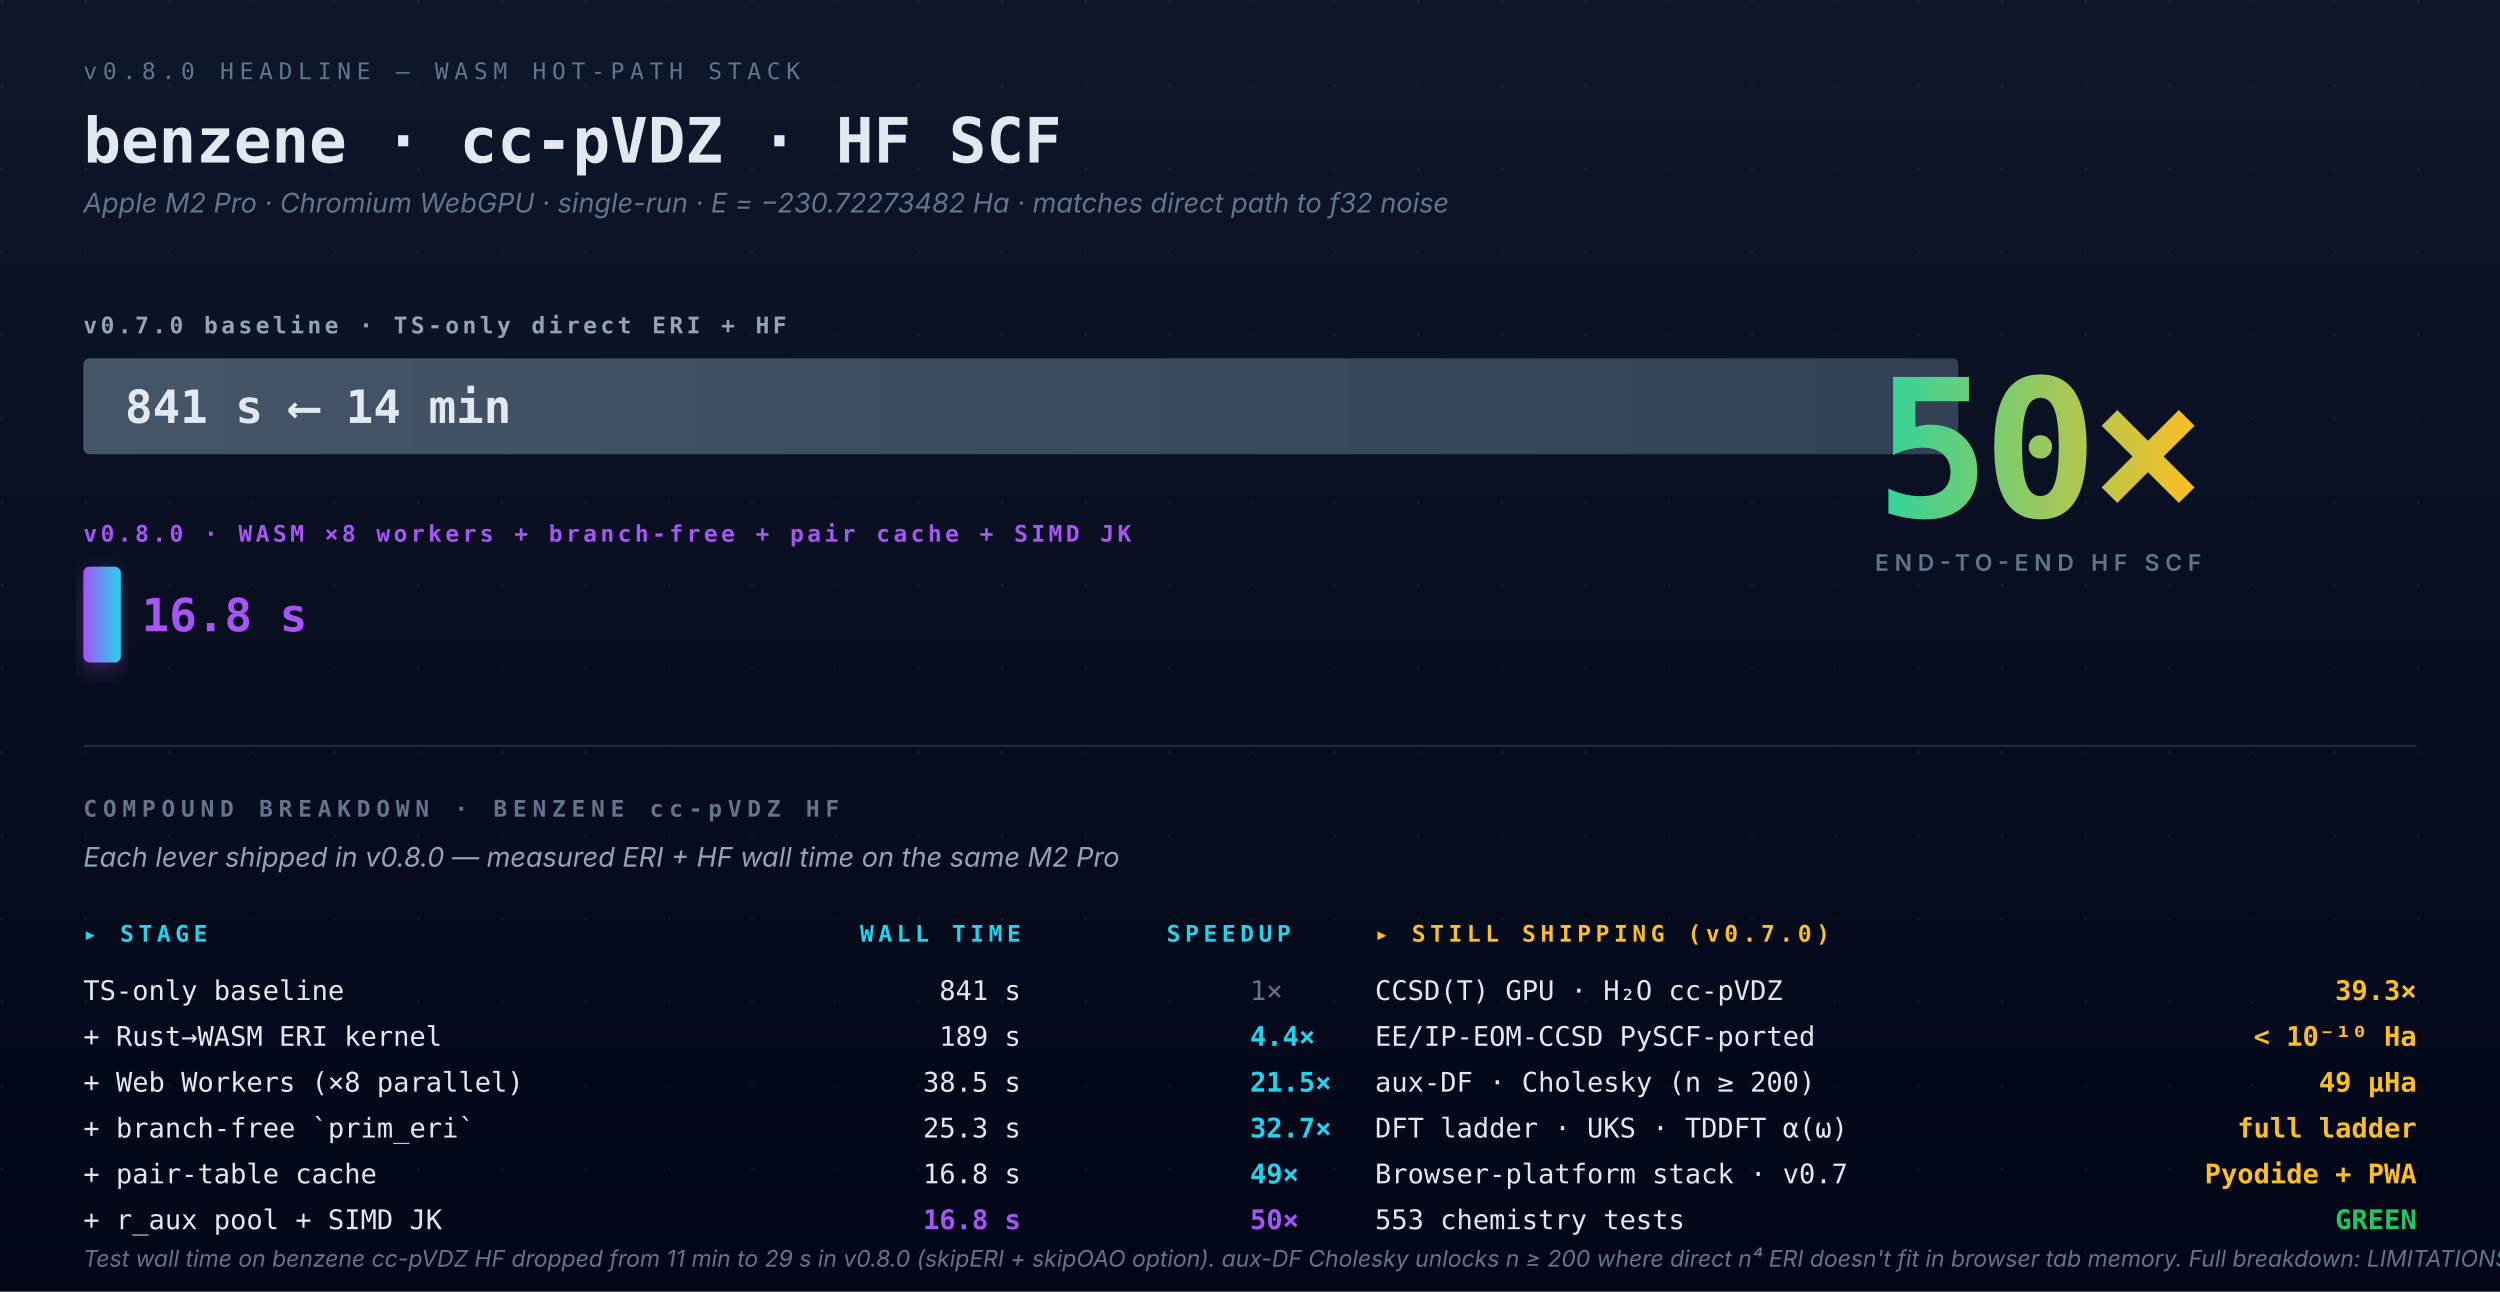
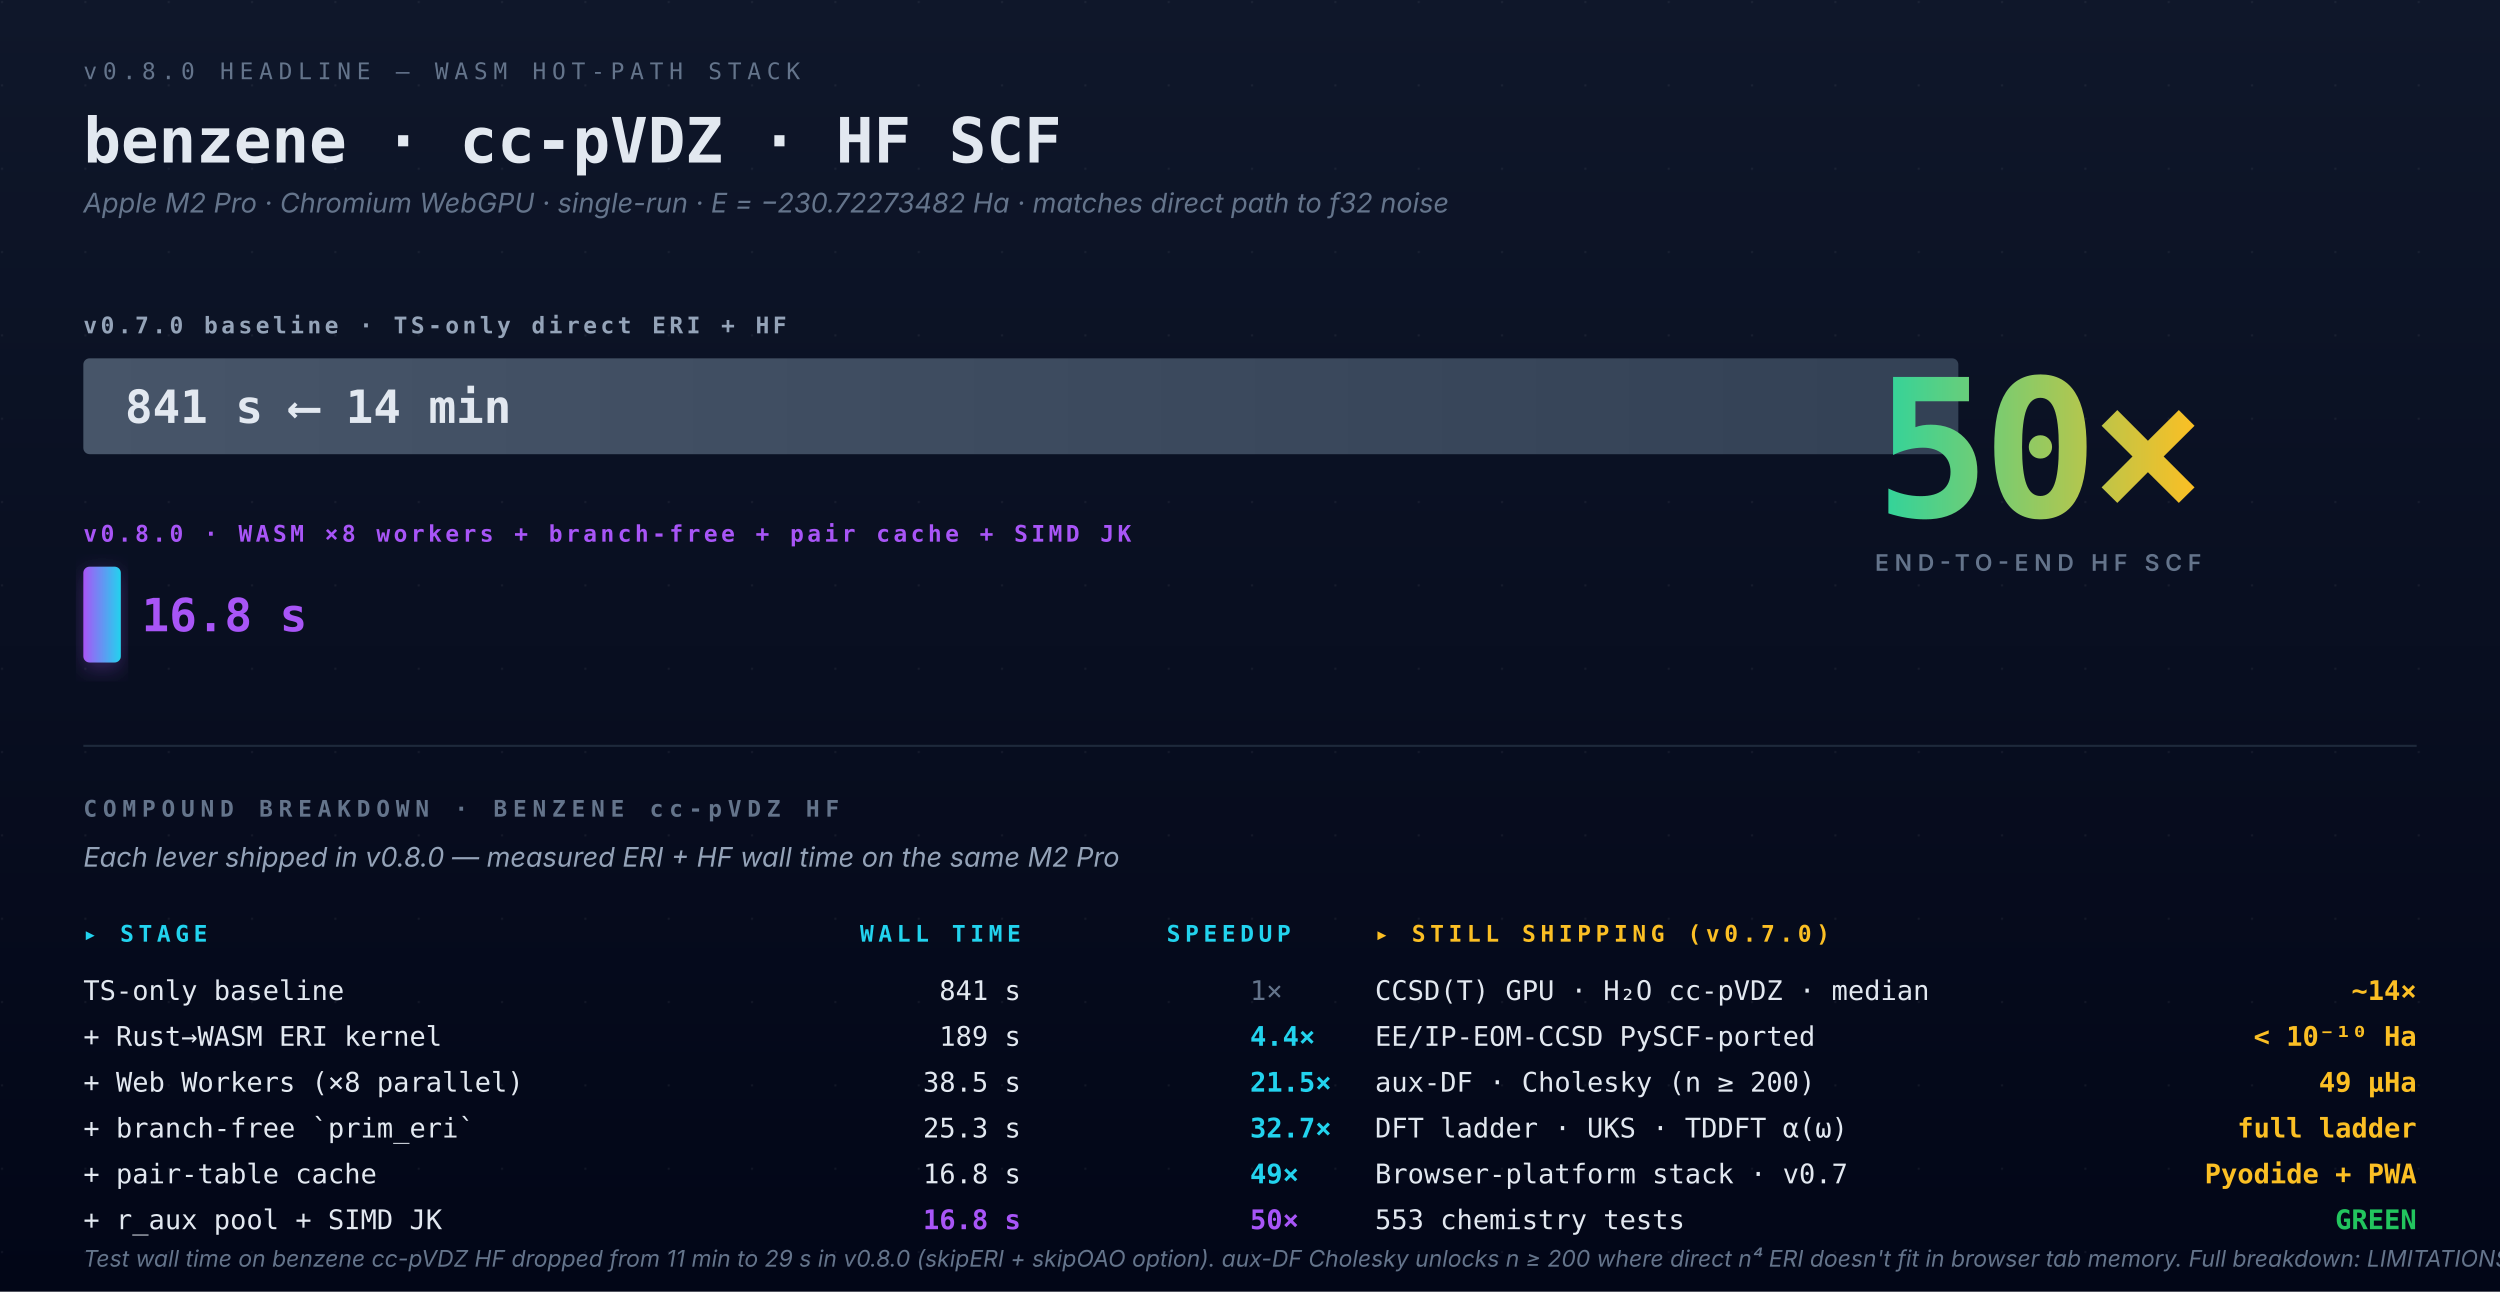
- <svg xmlns="http://www.w3.org/2000/svg" viewBox="0 0 1200 620" width="1200" height="620" role="img" aria-label="Performance: 841s baseline to 16.8s benzene cc-pVDZ HF in v0.8.0 — 50× speedup from WASM hot-path stack. Plus the prior CCSD(T) 39.3× GPU win is still shipping.">
+ <svg xmlns="http://www.w3.org/2000/svg" viewBox="0 0 1200 620" width="1200" height="620" role="img" aria-label="Performance: 841s baseline to 16.8s benzene cc-pVDZ HF in v0.8.0 — 50× speedup from WASM hot-path stack. Plus the CCSD(T) GPU win (~14× median, 39.3× best run, noisy) is still shipping.">
  <defs>
    <linearGradient id="bgPerf" x1="0" y1="0" x2="0" y2="1">
      <stop offset="0%" stop-color="#0f172a" />
      <stop offset="100%" stop-color="#020617" />
    </linearGradient>
    <linearGradient id="cpuBar" x1="0" y1="0" x2="1" y2="0">
      <stop offset="0%" stop-color="#475569" />
      <stop offset="100%" stop-color="#334155" />
    </linearGradient>
    <linearGradient id="wasmBar" x1="0" y1="0" x2="1" y2="0">
      <stop offset="0%" stop-color="#a855f7" />
      <stop offset="100%" stop-color="#22d3ee" />
    </linearGradient>
    <linearGradient id="gpuBar" x1="0" y1="0" x2="1" y2="0">
      <stop offset="0%" stop-color="#22d3ee" />
      <stop offset="100%" stop-color="#34d399" />
    </linearGradient>
    <linearGradient id="speedTxt" x1="0" y1="0" x2="1" y2="0">
      <stop offset="0%" stop-color="#34d399" />
      <stop offset="100%" stop-color="#fbbf24" />
    </linearGradient>
    <filter id="dropPerf" x="-20%" y="-20%" width="140%" height="140%">
      <feDropShadow dx="0" dy="3" stdDeviation="5" flood-color="#a855f7" flood-opacity="0.30" />
    </filter>
    <pattern id="dotsPerf" width="40" height="40" patternUnits="userSpaceOnUse">
      <circle cx="1" cy="1" r="0.6" fill="#ffffff" opacity="0.05" />
    </pattern>
  </defs>
  <rect width="1200" height="620" fill="url(#bgPerf)" />
  <rect width="1200" height="620" fill="url(#dotsPerf)" />
  <text x="40" y="38" font-family="ui-monospace, 'SF Mono', monospace" font-size="11" letter-spacing="0.25em" fill="#64748b">v0.8.0 HEADLINE — WASM HOT-PATH STACK</text>
  <text x="40" y="78" font-family="ui-monospace, monospace" font-size="30" font-weight="700" fill="#e2e8f0">benzene · cc-pVDZ · HF SCF</text>
  <text x="40" y="102" font-family="-apple-system, system-ui, sans-serif" font-size="13" fill="#64748b" font-style="italic">Apple M2 Pro · Chromium WebGPU · single-run · E = −230.72273482 Ha · matches direct path to f32 noise</text>
  <text x="40" y="160" font-family="ui-monospace, monospace" font-size="11" letter-spacing="0.15em" fill="#94a3b8" font-weight="600">v0.7.0 baseline · TS-only direct ERI + HF</text>
  <rect x="40" y="172" width="900" height="46" rx="3" fill="url(#cpuBar)" />
  <text x="60" y="203" font-family="ui-monospace, monospace" font-size="22" font-weight="700" fill="#e2e8f0">841 s   ⟵ 14 min</text>
  <text x="40" y="260" font-family="ui-monospace, monospace" font-size="11" letter-spacing="0.15em" fill="#a855f7" font-weight="600">v0.8.0 · WASM ×8 workers + branch-free + pair cache + SIMD JK</text>
  <rect x="40" y="272" width="18" height="46" rx="3" fill="url(#wasmBar)" filter="url(#dropPerf)" />
  <text x="68" y="303" font-family="ui-monospace, monospace" font-size="22" font-weight="700" fill="#a855f7">16.8 s</text>
  <g transform="translate(900 248)">
    <text x="0" y="0" font-family="ui-monospace, monospace" font-size="92" font-weight="800" fill="url(#speedTxt)" text-anchor="start" letter-spacing="-0.04em">50×</text>
    <text x="0" y="26" font-family="-apple-system, system-ui, sans-serif" font-size="11" font-weight="600" fill="#64748b" letter-spacing="0.25em">END-TO-END HF SCF</text>
  </g>
  <line x1="40" y1="358" x2="1160" y2="358" stroke="#1e293b" stroke-width="1" />
  <text x="40" y="392" font-family="ui-monospace, monospace" font-size="11" letter-spacing="0.25em" fill="#64748b" font-weight="600">COMPOUND BREAKDOWN · BENZENE cc-pVDZ HF</text>
  <text x="40" y="416" font-family="-apple-system, system-ui, sans-serif" font-size="13" fill="#94a3b8" font-style="italic">Each lever shipped in v0.8.0 — measured ERI + HF wall time on the same M2 Pro</text>
  <g font-family="ui-monospace, monospace">
    <text x="40" y="452" font-size="11" letter-spacing="0.2em" fill="#22d3ee" font-weight="700">▸ STAGE</text>
    <text x="490" y="452" font-size="11" letter-spacing="0.2em" fill="#22d3ee" font-weight="700" text-anchor="end">WALL TIME</text>
    <text x="560" y="452" font-size="11" letter-spacing="0.2em" fill="#22d3ee" font-weight="700">SPEEDUP</text>
    <g transform="translate(40 480)" font-size="13">
      <g>
        <text x="0" y="0" fill="#e2e8f0">TS-only baseline</text>
        <text x="450" y="0" fill="#e2e8f0" text-anchor="end">841 s</text>
        <text x="560" y="0" fill="#64748b">1×</text>
      </g>
      <g transform="translate(0 22)">
        <text x="0" y="0" fill="#e2e8f0">+ Rust→WASM ERI kernel</text>
        <text x="450" y="0" fill="#e2e8f0" text-anchor="end">189 s</text>
        <text x="560" y="0" fill="#22d3ee" font-weight="700">4.4×</text>
      </g>
      <g transform="translate(0 44)">
        <text x="0" y="0" fill="#e2e8f0">+ Web Workers (×8 parallel)</text>
        <text x="450" y="0" fill="#e2e8f0" text-anchor="end">38.5 s</text>
        <text x="560" y="0" fill="#22d3ee" font-weight="700">21.5×</text>
      </g>
      <g transform="translate(0 66)">
        <text x="0" y="0" fill="#e2e8f0">+ branch-free `prim_eri`</text>
        <text x="450" y="0" fill="#e2e8f0" text-anchor="end">25.3 s</text>
        <text x="560" y="0" fill="#22d3ee" font-weight="700">32.7×</text>
      </g>
      <g transform="translate(0 88)">
        <text x="0" y="0" fill="#e2e8f0">+ pair-table cache</text>
        <text x="450" y="0" fill="#e2e8f0" text-anchor="end">16.8 s</text>
        <text x="560" y="0" fill="#22d3ee" font-weight="700">49×</text>
      </g>
      <g transform="translate(0 110)">
        <text x="0" y="0" fill="#e2e8f0">+ r_aux pool + SIMD JK</text>
        <text x="450" y="0" fill="#a855f7" font-weight="700" text-anchor="end">16.8 s</text>
        <text x="560" y="0" fill="#a855f7" font-weight="700">50×</text>
      </g>
    </g>
    <text x="660" y="452" font-size="11" letter-spacing="0.2em" fill="#fbbf24" font-weight="700">▸ STILL SHIPPING (v0.7.0)</text>
    <g transform="translate(660 480)" font-size="13">
      <g>
-         <text x="0" y="0" fill="#e2e8f0">CCSD(T) GPU · H₂O cc-pVDZ</text>
-         <text x="500" y="0" fill="#fbbf24" font-weight="700" text-anchor="end">39.3×</text>
+         <text x="0" y="0" fill="#e2e8f0">CCSD(T) GPU · H₂O cc-pVDZ · median</text>
+         <text x="500" y="0" fill="#fbbf24" font-weight="700" text-anchor="end">~14×</text>
      </g>
      <g transform="translate(0 22)">
        <text x="0" y="0" fill="#e2e8f0">EE/IP-EOM-CCSD PySCF-ported</text>
        <text x="500" y="0" fill="#fbbf24" font-weight="700" text-anchor="end">&lt; 10⁻¹⁰ Ha</text>
      </g>
      <g transform="translate(0 44)">
        <text x="0" y="0" fill="#e2e8f0">aux-DF · Cholesky (n ≥ 200)</text>
        <text x="500" y="0" fill="#fbbf24" font-weight="700" text-anchor="end">49 μHa</text>
      </g>
      <g transform="translate(0 66)">
        <text x="0" y="0" fill="#e2e8f0">DFT ladder · UKS · TDDFT α(ω)</text>
        <text x="500" y="0" fill="#fbbf24" font-weight="700" text-anchor="end">full ladder</text>
      </g>
      <g transform="translate(0 88)">
        <text x="0" y="0" fill="#e2e8f0">Browser-platform stack · v0.7</text>
        <text x="500" y="0" fill="#fbbf24" font-weight="700" text-anchor="end">Pyodide + PWA</text>
      </g>
      <g transform="translate(0 110)">
        <text x="0" y="0" fill="#e2e8f0">553 chemistry tests</text>
        <text x="500" y="0" fill="#22c55e" font-weight="700" text-anchor="end">GREEN</text>
      </g>
    </g>
  </g>
  <text x="40" y="608" font-family="-apple-system, system-ui, sans-serif" font-size="11" fill="#64748b" font-style="italic">Test wall time on benzene cc-pVDZ HF dropped from 11 min to 29 s in v0.8.0 (skipERI + skipOAO option). aux-DF Cholesky unlocks n ≥ 200 where direct n⁴ ERI doesn't fit in browser tab memory. Full breakdown: LIMITATIONS.md.</text>
</svg>
